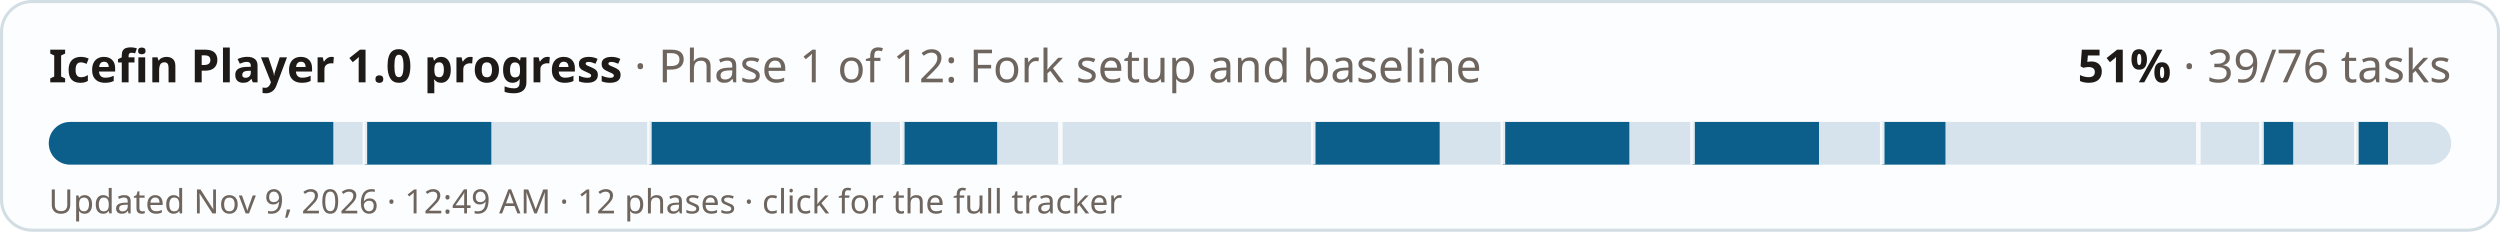
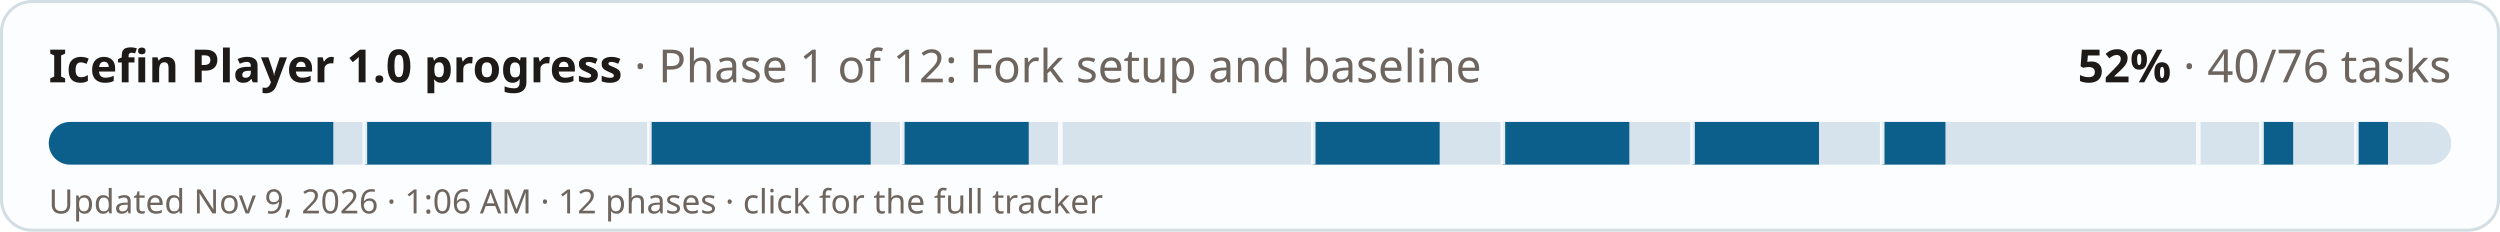
- <svg xmlns="http://www.w3.org/2000/svg" width="820" height="76" viewBox="0 0 820 76" role="img" aria-label="Icefin Player 1.0 progress: 51% (39 of 76 tasks)">
+ <svg xmlns="http://www.w3.org/2000/svg" width="820" height="76" viewBox="0 0 820 76" role="img" aria-label="Icefin Player 1.0 progress: 52% (40 of 76 tasks)">
  <style>
  .bg{fill:#fcfdfe;stroke:#d3dde4} .fg{fill:#1d1a18} .mu{fill:#6d655e} .track{fill:#d6e3ec} .done{fill:#0b5f8a} .full{fill:#2f6b3a} .tick{fill:#fcfdfe;opacity:.9}
  @media (prefers-color-scheme: dark){ .bg{fill:#1a2127;stroke:#2e3a43} .fg{fill:#f1ebe2} .mu{fill:#a99f94} .track{fill:#24384a} .done{fill:#6cb6e4} .full{fill:#6fbf7c} .tick{fill:#1a2127} }
  text{font-family:-apple-system,"Segoe UI",system-ui,"Noto Sans","DejaVu Sans",sans-serif}
</style>
  <rect class="bg" x="0.5" y="0.5" width="819" height="75" rx="10" />
  <text class="fg" x="16" y="27" font-size="15" font-weight="700">Icefin Player 1.0 progress <tspan class="mu" font-weight="400">· Phase 1 of 12: Fork setup and baseline</tspan>
  </text>
-   <text class="fg" x="804" y="27" font-size="15" font-weight="700" text-anchor="end">51% <tspan class="mu" font-weight="400">· 39/76 tasks</tspan>
+   <text class="fg" x="804" y="27" font-size="15" font-weight="700" text-anchor="end">52% <tspan class="mu" font-weight="400">· 40/76 tasks</tspan>
  </text>
  <rect class="track" x="16" y="40" width="788" height="14" rx="7" />
  <clipPath id="c">
    <rect x="16" y="40" width="788" height="14" rx="7" />
  </clipPath>
  <g clip-path="url(#c)">
    <rect class="done" x="16" y="40" width="93.32" height="14" />
    <rect class="done" x="119.68" y="40" width="41.47" height="14" />
    <rect class="done" x="213" y="40" width="72.58" height="14" />
-     <rect class="done" x="295.95" y="40" width="31.11" height="14" />
+     <rect class="done" x="295.95" y="40" width="41.47" height="14" />
    <rect class="done" x="430.74" y="40" width="41.47" height="14" />
    <rect class="done" x="492.95" y="40" width="41.47" height="14" />
    <rect class="done" x="555.16" y="40" width="41.47" height="14" />
    <rect class="done" x="617.37" y="40" width="20.74" height="14" />
    <rect class="done" x="741.79" y="40" width="10.37" height="14" />
    <rect class="done" x="772.89" y="40" width="10.37" height="14" />
    <rect class="tick" x="118.93" y="40" width="1.5" height="14" />
    <rect class="tick" x="212.25" y="40" width="1.5" height="14" />
    <rect class="tick" x="295.2" y="40" width="1.5" height="14" />
    <rect class="tick" x="347.04" y="40" width="1.5" height="14" />
    <rect class="tick" x="429.99" y="40" width="1.5" height="14" />
    <rect class="tick" x="492.2" y="40" width="1.5" height="14" />
    <rect class="tick" x="554.41" y="40" width="1.5" height="14" />
    <rect class="tick" x="616.62" y="40" width="1.5" height="14" />
    <rect class="tick" x="720.3" y="40" width="1.5" height="14" />
    <rect class="tick" x="741.04" y="40" width="1.5" height="14" />
    <rect class="tick" x="772.14" y="40" width="1.5" height="14" />
  </g>
-   <text class="mu" x="16" y="70" font-size="11">Updated Nov 9, 2026 · 12:49 AM · 12 phases · click for the full tracker</text>
+   <text class="mu" x="16" y="70" font-size="11">Updated Nov 9, 2026 · 1:06 AM · 12 phases · click for the full tracker</text>
</svg>
